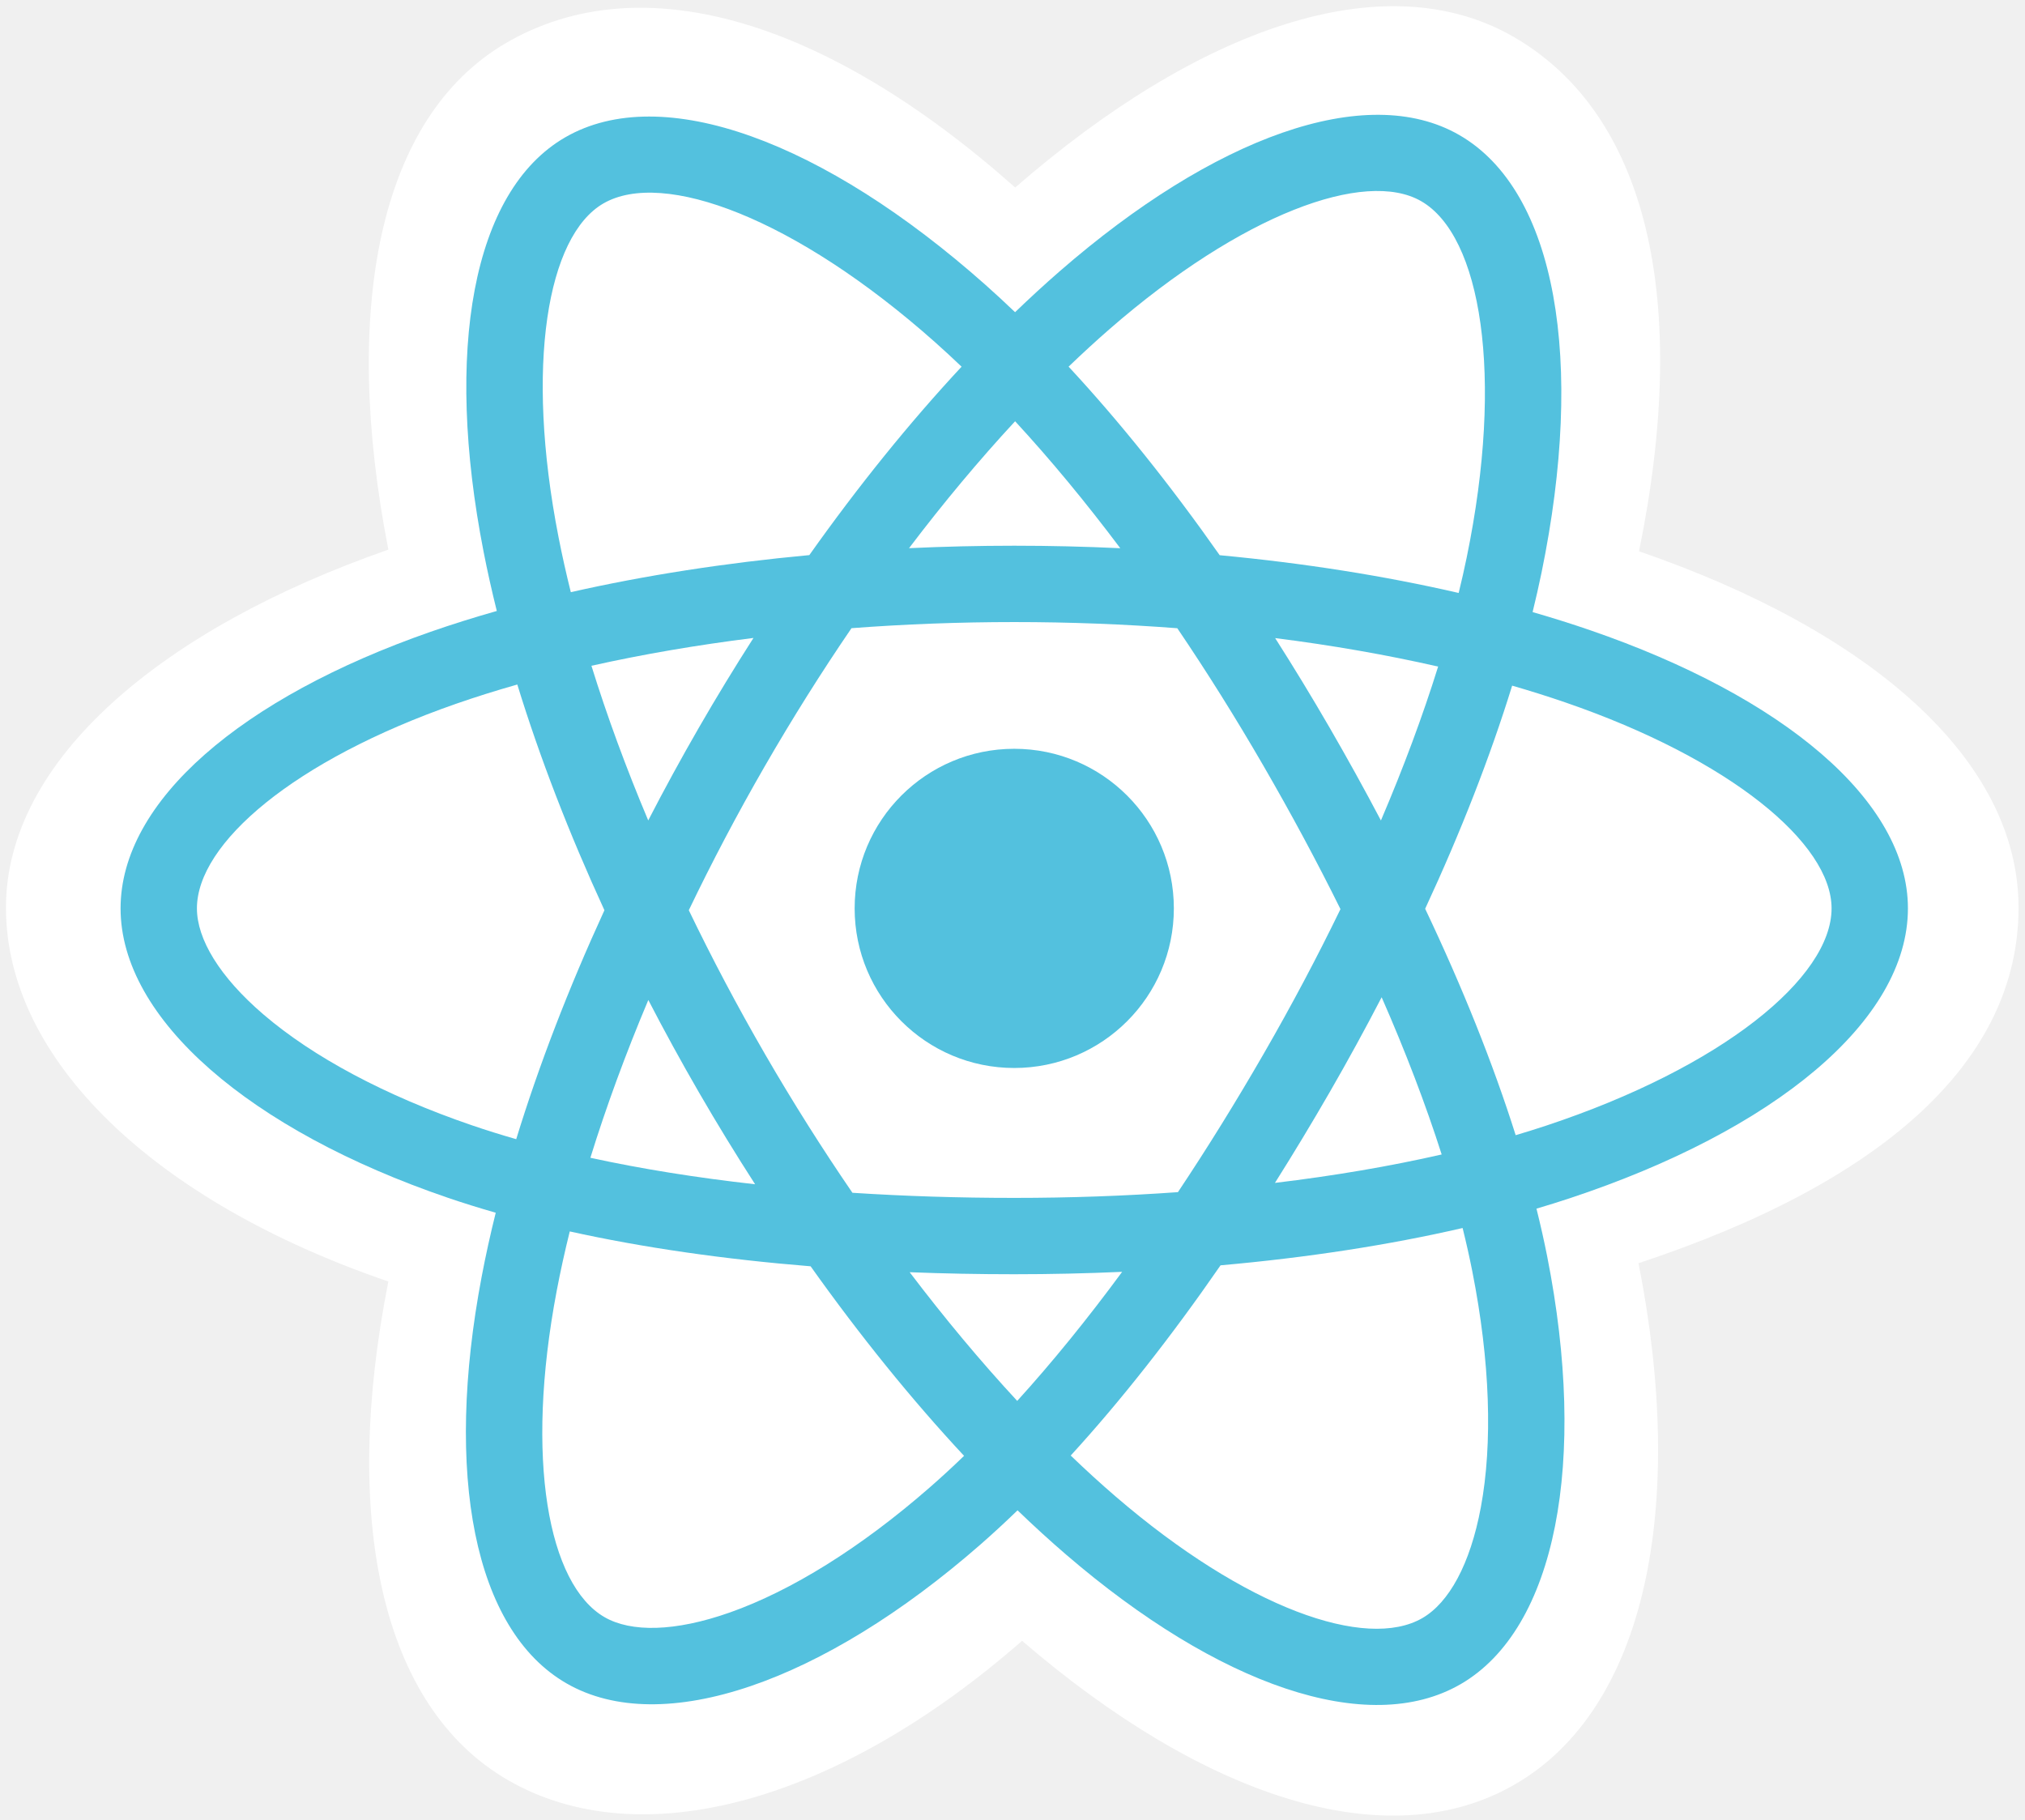
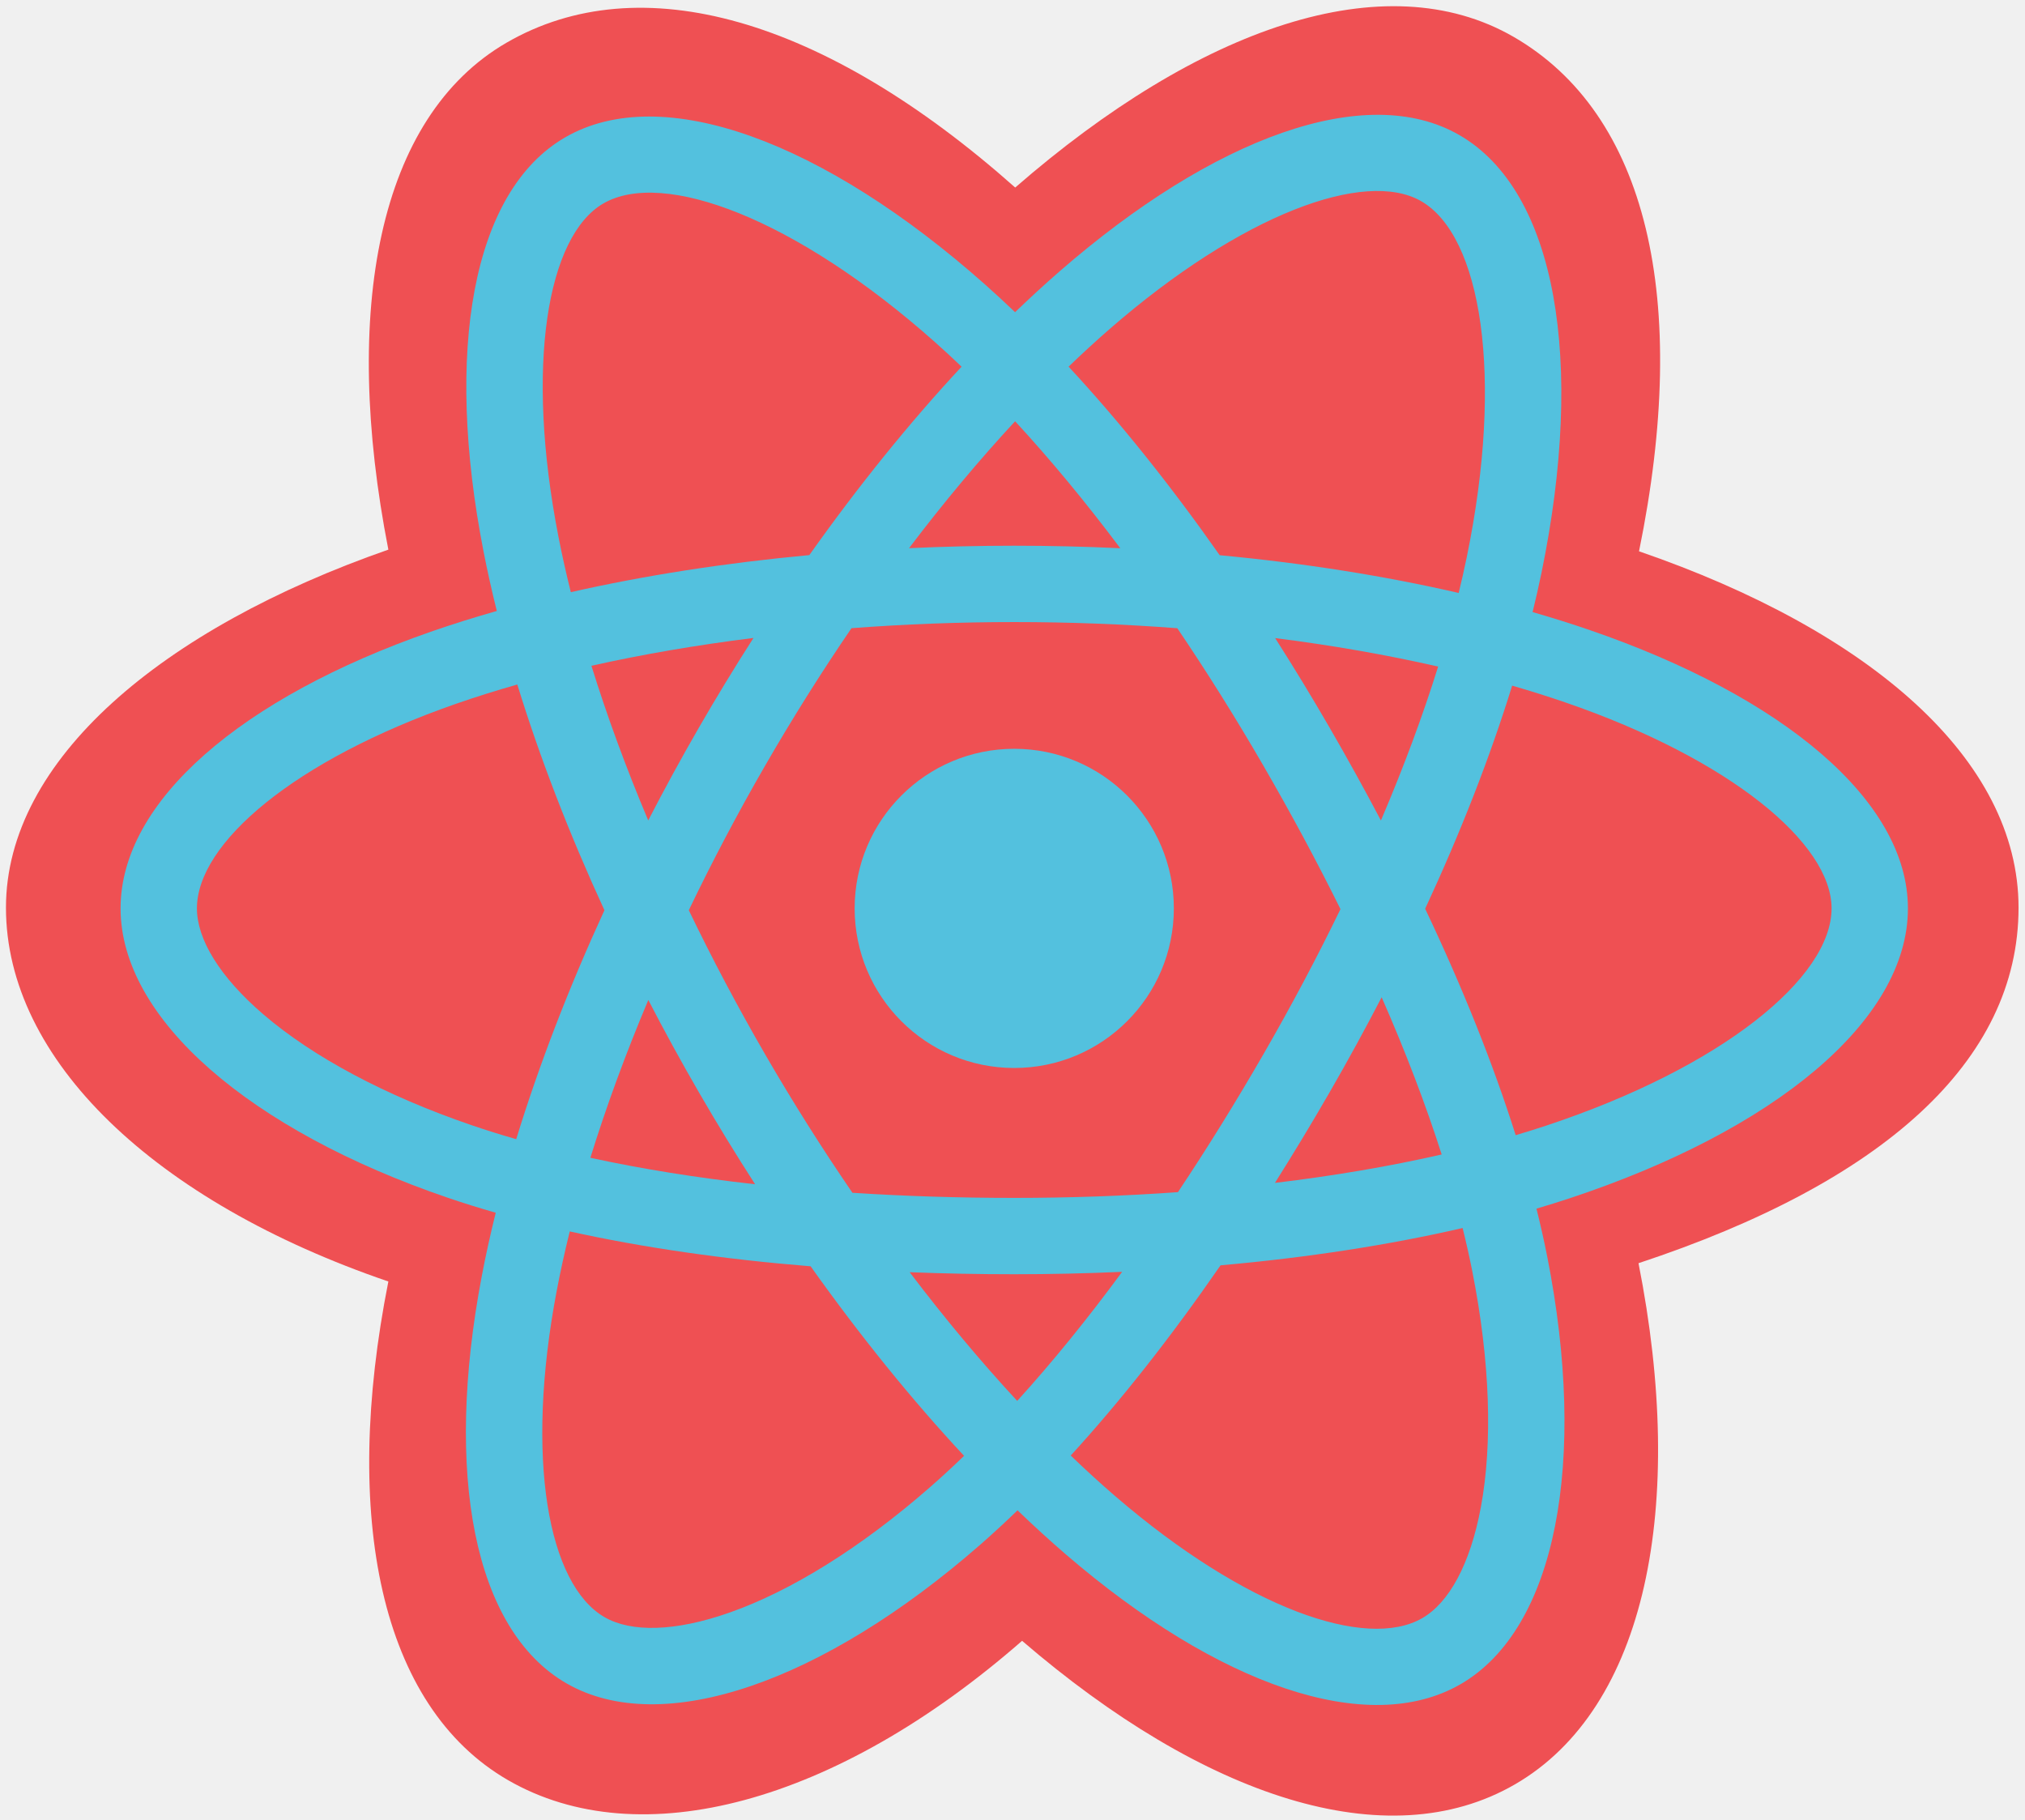
<svg xmlns="http://www.w3.org/2000/svg" width="256px" height="230px" viewBox="0 0 256 230" version="1.1" preserveAspectRatio="xMinYMin meet">
-   <path d="M0.754,114.75 C0.754,133.965 19.517,151.902 49.097,162.013 C43.19,191.75 48.039,215.719 64.233,225.058 C80.878,234.657 105.676,228.013 129.213,207.439 C152.156,227.182 175.344,234.952 191.523,225.586 C208.152,215.959 213.21,190.365 207.14,159.699 C237.95,149.513 255.184,134.218 255.184,114.75 C255.184,95.981 236.387,79.744 207.205,69.698 C213.74,37.765 208.203,14.378 191.338,4.653 C175.079,-4.723 151.622,3.449 128.342,23.709 C104.123,2.205 80.897,-4.361 64.049,5.392 C47.806,14.795 43.171,39.199 49.097,69.487 C20.515,79.452 0.754,96.057 0.754,114.75 Z" fill="#FFFFFF" />
+   <path d="M0.754,114.75 C0.754,133.965 19.517,151.902 49.097,162.013 C43.19,191.75 48.039,215.719 64.233,225.058 C80.878,234.657 105.676,228.013 129.213,207.439 C152.156,227.182 175.344,234.952 191.523,225.586 C208.152,215.959 213.21,190.365 207.14,159.699 C237.95,149.513 255.184,134.218 255.184,114.75 C255.184,95.981 236.387,79.744 207.205,69.698 C213.74,37.765 208.203,14.378 191.338,4.653 C175.079,-4.723 151.622,3.449 128.342,23.709 C104.123,2.205 80.897,-4.361 64.049,5.392 C47.806,14.795 43.171,39.199 49.097,69.487 C20.515,79.452 0.754,96.057 0.754,114.75 Z" fill="#EF5053" />
  <path d="M201.025,79.674 C198.681,78.867 196.252,78.104 193.751,77.382 C194.162,75.704 194.539,74.049 194.875,72.421 C200.381,45.693 196.781,24.162 184.487,17.073 C172.7,10.275 153.422,17.363 133.952,34.306 C132.08,35.936 130.202,37.661 128.326,39.469 C127.075,38.273 125.827,37.117 124.582,36.011 C104.177,17.893 83.724,10.259 71.443,17.368 C59.667,24.185 56.179,44.427 61.136,69.757 C61.614,72.204 62.174,74.702 62.806,77.242 C59.912,78.064 57.117,78.94 54.443,79.872 C30.521,88.212 15.243,101.284 15.243,114.842 C15.243,128.846 31.644,142.891 56.561,151.408 C58.527,152.08 60.568,152.716 62.67,153.319 C61.988,156.066 61.394,158.759 60.896,161.385 C56.17,186.275 59.861,206.038 71.606,212.813 C83.737,219.808 104.097,212.618 123.923,195.288 C125.49,193.918 127.062,192.465 128.638,190.942 C130.68,192.909 132.719,194.77 134.746,196.515 C153.95,213.04 172.916,219.713 184.651,212.92 C196.77,205.904 200.709,184.673 195.595,158.842 C195.205,156.869 194.75,154.854 194.24,152.803 C195.67,152.38 197.073,151.944 198.442,151.49 C224.346,142.908 241.199,129.033 241.199,114.842 C241.199,101.235 225.429,88.075 201.025,79.674 L201.025,79.674 L201.025,79.674 Z" fill="#53C1DE" />
-   <path d="M195.406,142.328 C194.171,142.737 192.903,143.132 191.611,143.515 C188.751,134.462 184.892,124.835 180.169,114.89 C184.676,105.18 188.386,95.677 191.166,86.682 C193.477,87.351 195.721,88.057 197.883,88.801 C218.792,95.999 231.547,106.642 231.547,114.842 C231.547,123.577 217.772,134.917 195.406,142.328 L195.406,142.328 L195.406,142.328 Z M186.126,160.717 C188.387,172.139 188.71,182.466 187.212,190.539 C185.866,197.793 183.16,202.629 179.814,204.566 C172.693,208.688 157.465,203.33 141.042,189.198 C139.159,187.578 137.263,185.848 135.36,184.017 C141.727,177.054 148.09,168.959 154.301,159.968 C165.224,158.999 175.544,157.414 184.903,155.251 C185.364,157.11 185.773,158.934 186.126,160.717 L186.126,160.717 L186.126,160.717 Z M92.277,203.854 C85.319,206.311 79.778,206.381 76.429,204.45 C69.301,200.339 66.338,184.471 70.38,163.185 C70.843,160.747 71.394,158.243 72.029,155.683 C81.285,157.73 91.53,159.203 102.479,160.091 C108.731,168.888 115.278,176.974 121.876,184.055 C120.435,185.446 118.999,186.771 117.571,188.019 C108.804,195.683 100.019,201.119 92.277,203.854 L92.277,203.854 L92.277,203.854 Z M59.683,142.274 C48.665,138.508 39.566,133.614 33.329,128.273 C27.725,123.474 24.895,118.709 24.895,114.842 C24.895,106.615 37.162,96.12 57.621,88.987 C60.103,88.122 62.702,87.306 65.398,86.54 C68.226,95.737 71.935,105.353 76.411,115.077 C71.877,124.946 68.115,134.715 65.26,144.02 C63.338,143.468 61.475,142.886 59.683,142.274 L59.683,142.274 L59.683,142.274 Z M70.609,67.903 C66.362,46.201 69.182,29.83 76.279,25.722 C83.838,21.346 100.554,27.586 118.172,43.229 C119.298,44.229 120.429,45.276 121.563,46.358 C114.998,53.408 108.511,61.433 102.314,70.179 C91.687,71.164 81.515,72.746 72.162,74.865 C71.574,72.499 71.053,70.175 70.609,67.903 L70.609,67.903 L70.609,67.903 Z M168.076,91.971 C165.84,88.109 163.545,84.338 161.205,80.67 C168.414,81.582 175.322,82.792 181.808,84.272 C179.861,90.513 177.434,97.039 174.576,103.729 C172.527,99.838 170.359,95.914 168.076,91.971 L168.076,91.971 L168.076,91.971 Z M128.329,53.257 C132.781,58.08 137.24,63.466 141.626,69.309 C137.206,69.1 132.732,68.992 128.221,68.992 C123.753,68.992 119.312,69.098 114.92,69.303 C119.31,63.514 123.807,58.136 128.329,53.257 L128.329,53.257 L128.329,53.257 Z M88.327,92.037 C86.094,95.91 83.966,99.812 81.949,103.722 C79.138,97.055 76.733,90.5 74.769,84.17 C81.216,82.727 88.091,81.548 95.254,80.653 C92.881,84.355 90.567,88.153 88.327,92.037 L88.327,92.037 L88.327,92.037 Z M95.46,149.72 C88.059,148.894 81.081,147.775 74.636,146.372 C76.631,139.93 79.089,133.234 81.96,126.424 C83.982,130.331 86.119,134.234 88.366,138.116 L88.366,138.116 C90.655,142.07 93.026,145.943 95.46,149.72 L95.46,149.72 L95.46,149.72 Z M128.596,177.109 C124.021,172.172 119.458,166.712 115.001,160.839 C119.327,161.009 123.738,161.095 128.221,161.095 C132.827,161.095 137.38,160.992 141.861,160.792 C137.461,166.771 133.018,172.24 128.596,177.109 L128.596,177.109 L128.596,177.109 Z M174.668,126.077 C177.689,132.961 180.234,139.621 182.256,145.954 C175.704,147.449 168.631,148.653 161.178,149.547 C163.524,145.83 165.839,141.995 168.115,138.049 C170.416,134.058 172.602,130.06 174.668,126.077 L174.668,126.077 L174.668,126.077 Z M159.753,133.227 C156.221,139.351 152.595,145.198 148.914,150.716 C142.209,151.196 135.281,151.443 128.221,151.443 C121.19,151.443 114.35,151.224 107.763,150.797 C103.934,145.206 100.229,139.342 96.719,133.28 L96.72,133.28 C93.219,127.234 89.998,121.137 87.079,115.074 C89.997,108.997 93.21,102.893 96.69,96.858 L96.69,96.86 C100.179,90.809 103.852,84.973 107.646,79.418 C114.366,78.91 121.257,78.644 128.221,78.644 L128.221,78.644 C135.217,78.644 142.116,78.912 148.834,79.424 C152.571,84.939 156.218,90.756 159.721,96.807 C163.264,102.927 166.519,108.99 169.462,114.937 C166.528,120.986 163.281,127.11 159.753,133.227 L159.753,133.227 L159.753,133.227 Z M179.666,25.435 C187.232,29.799 190.175,47.396 185.421,70.473 C185.118,71.945 184.776,73.445 184.405,74.965 C175.031,72.802 164.851,71.192 154.193,70.192 C147.984,61.351 141.551,53.313 135.092,46.354 C136.829,44.684 138.563,43.091 140.289,41.588 C156.971,27.07 172.562,21.339 179.666,25.435 L179.666,25.435 L179.666,25.435 Z" fill="#FFFFFF" />
+   <path d="M195.406,142.328 C194.171,142.737 192.903,143.132 191.611,143.515 C188.751,134.462 184.892,124.835 180.169,114.89 C184.676,105.18 188.386,95.677 191.166,86.682 C193.477,87.351 195.721,88.057 197.883,88.801 C218.792,95.999 231.547,106.642 231.547,114.842 C231.547,123.577 217.772,134.917 195.406,142.328 L195.406,142.328 L195.406,142.328 Z M186.126,160.717 C188.387,172.139 188.71,182.466 187.212,190.539 C185.866,197.793 183.16,202.629 179.814,204.566 C172.693,208.688 157.465,203.33 141.042,189.198 C139.159,187.578 137.263,185.848 135.36,184.017 C141.727,177.054 148.09,168.959 154.301,159.968 C165.224,158.999 175.544,157.414 184.903,155.251 C185.364,157.11 185.773,158.934 186.126,160.717 L186.126,160.717 L186.126,160.717 Z M92.277,203.854 C85.319,206.311 79.778,206.381 76.429,204.45 C69.301,200.339 66.338,184.471 70.38,163.185 C70.843,160.747 71.394,158.243 72.029,155.683 C81.285,157.73 91.53,159.203 102.479,160.091 C108.731,168.888 115.278,176.974 121.876,184.055 C120.435,185.446 118.999,186.771 117.571,188.019 C108.804,195.683 100.019,201.119 92.277,203.854 L92.277,203.854 L92.277,203.854 Z M59.683,142.274 C48.665,138.508 39.566,133.614 33.329,128.273 C27.725,123.474 24.895,118.709 24.895,114.842 C24.895,106.615 37.162,96.12 57.621,88.987 C60.103,88.122 62.702,87.306 65.398,86.54 C68.226,95.737 71.935,105.353 76.411,115.077 C71.877,124.946 68.115,134.715 65.26,144.02 C63.338,143.468 61.475,142.886 59.683,142.274 L59.683,142.274 L59.683,142.274 Z M70.609,67.903 C66.362,46.201 69.182,29.83 76.279,25.722 C83.838,21.346 100.554,27.586 118.172,43.229 C119.298,44.229 120.429,45.276 121.563,46.358 C114.998,53.408 108.511,61.433 102.314,70.179 C91.687,71.164 81.515,72.746 72.162,74.865 C71.574,72.499 71.053,70.175 70.609,67.903 L70.609,67.903 L70.609,67.903 Z M168.076,91.971 C165.84,88.109 163.545,84.338 161.205,80.67 C168.414,81.582 175.322,82.792 181.808,84.272 C179.861,90.513 177.434,97.039 174.576,103.729 C172.527,99.838 170.359,95.914 168.076,91.971 L168.076,91.971 L168.076,91.971 Z M128.329,53.257 C132.781,58.08 137.24,63.466 141.626,69.309 C137.206,69.1 132.732,68.992 128.221,68.992 C123.753,68.992 119.312,69.098 114.92,69.303 C119.31,63.514 123.807,58.136 128.329,53.257 L128.329,53.257 L128.329,53.257 Z M88.327,92.037 C86.094,95.91 83.966,99.812 81.949,103.722 C79.138,97.055 76.733,90.5 74.769,84.17 C81.216,82.727 88.091,81.548 95.254,80.653 C92.881,84.355 90.567,88.153 88.327,92.037 L88.327,92.037 L88.327,92.037 Z M95.46,149.72 C88.059,148.894 81.081,147.775 74.636,146.372 C76.631,139.93 79.089,133.234 81.96,126.424 C83.982,130.331 86.119,134.234 88.366,138.116 L88.366,138.116 C90.655,142.07 93.026,145.943 95.46,149.72 L95.46,149.72 L95.46,149.72 Z M128.596,177.109 C124.021,172.172 119.458,166.712 115.001,160.839 C119.327,161.009 123.738,161.095 128.221,161.095 C132.827,161.095 137.38,160.992 141.861,160.792 C137.461,166.771 133.018,172.24 128.596,177.109 L128.596,177.109 L128.596,177.109 Z M174.668,126.077 C177.689,132.961 180.234,139.621 182.256,145.954 C175.704,147.449 168.631,148.653 161.178,149.547 C163.524,145.83 165.839,141.995 168.115,138.049 C170.416,134.058 172.602,130.06 174.668,126.077 L174.668,126.077 L174.668,126.077 Z M159.753,133.227 C156.221,139.351 152.595,145.198 148.914,150.716 C142.209,151.196 135.281,151.443 128.221,151.443 C121.19,151.443 114.35,151.224 107.763,150.797 C103.934,145.206 100.229,139.342 96.719,133.28 L96.72,133.28 C93.219,127.234 89.998,121.137 87.079,115.074 C89.997,108.997 93.21,102.893 96.69,96.858 L96.69,96.86 C100.179,90.809 103.852,84.973 107.646,79.418 C114.366,78.91 121.257,78.644 128.221,78.644 L128.221,78.644 C135.217,78.644 142.116,78.912 148.834,79.424 C152.571,84.939 156.218,90.756 159.721,96.807 C163.264,102.927 166.519,108.99 169.462,114.937 C166.528,120.986 163.281,127.11 159.753,133.227 L159.753,133.227 L159.753,133.227 Z M179.666,25.435 C187.232,29.799 190.175,47.396 185.421,70.473 C185.118,71.945 184.776,73.445 184.405,74.965 C175.031,72.802 164.851,71.192 154.193,70.192 C147.984,61.351 141.551,53.313 135.092,46.354 C136.829,44.684 138.563,43.091 140.289,41.588 C156.971,27.07 172.562,21.339 179.666,25.435 L179.666,25.435 L179.666,25.435 Z" fill="#EF5053" />
  <path d="M128.221,94.665 C139.365,94.665 148.398,103.699 148.398,114.842 C148.398,125.986 139.365,135.02 128.221,135.02 C117.078,135.02 108.044,125.986 108.044,114.842 C108.044,103.699 117.078,94.665 128.221,94.665" fill="#53C1DE" />
</svg>
